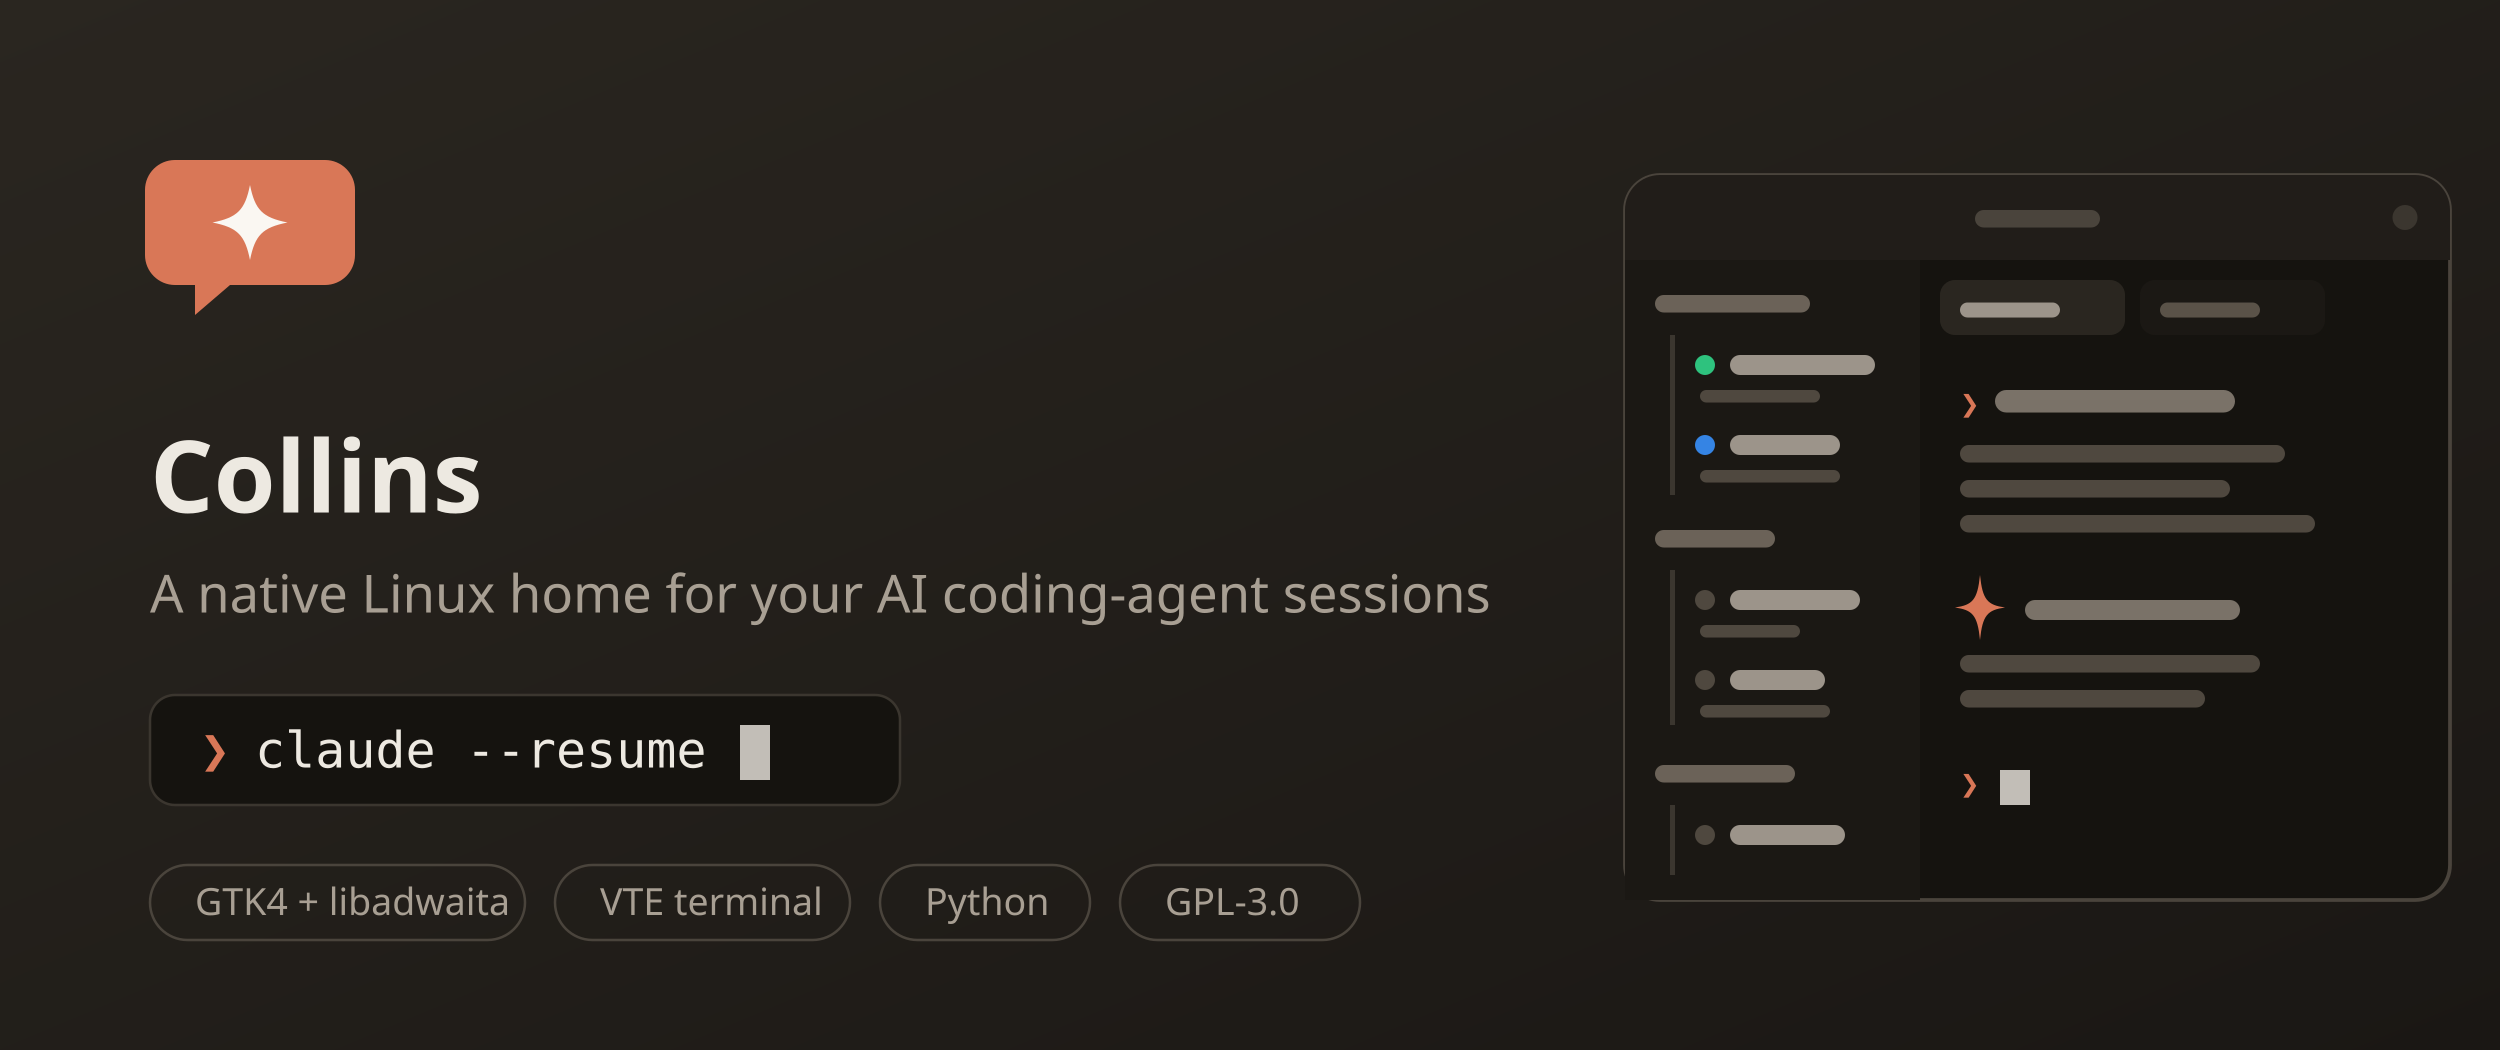
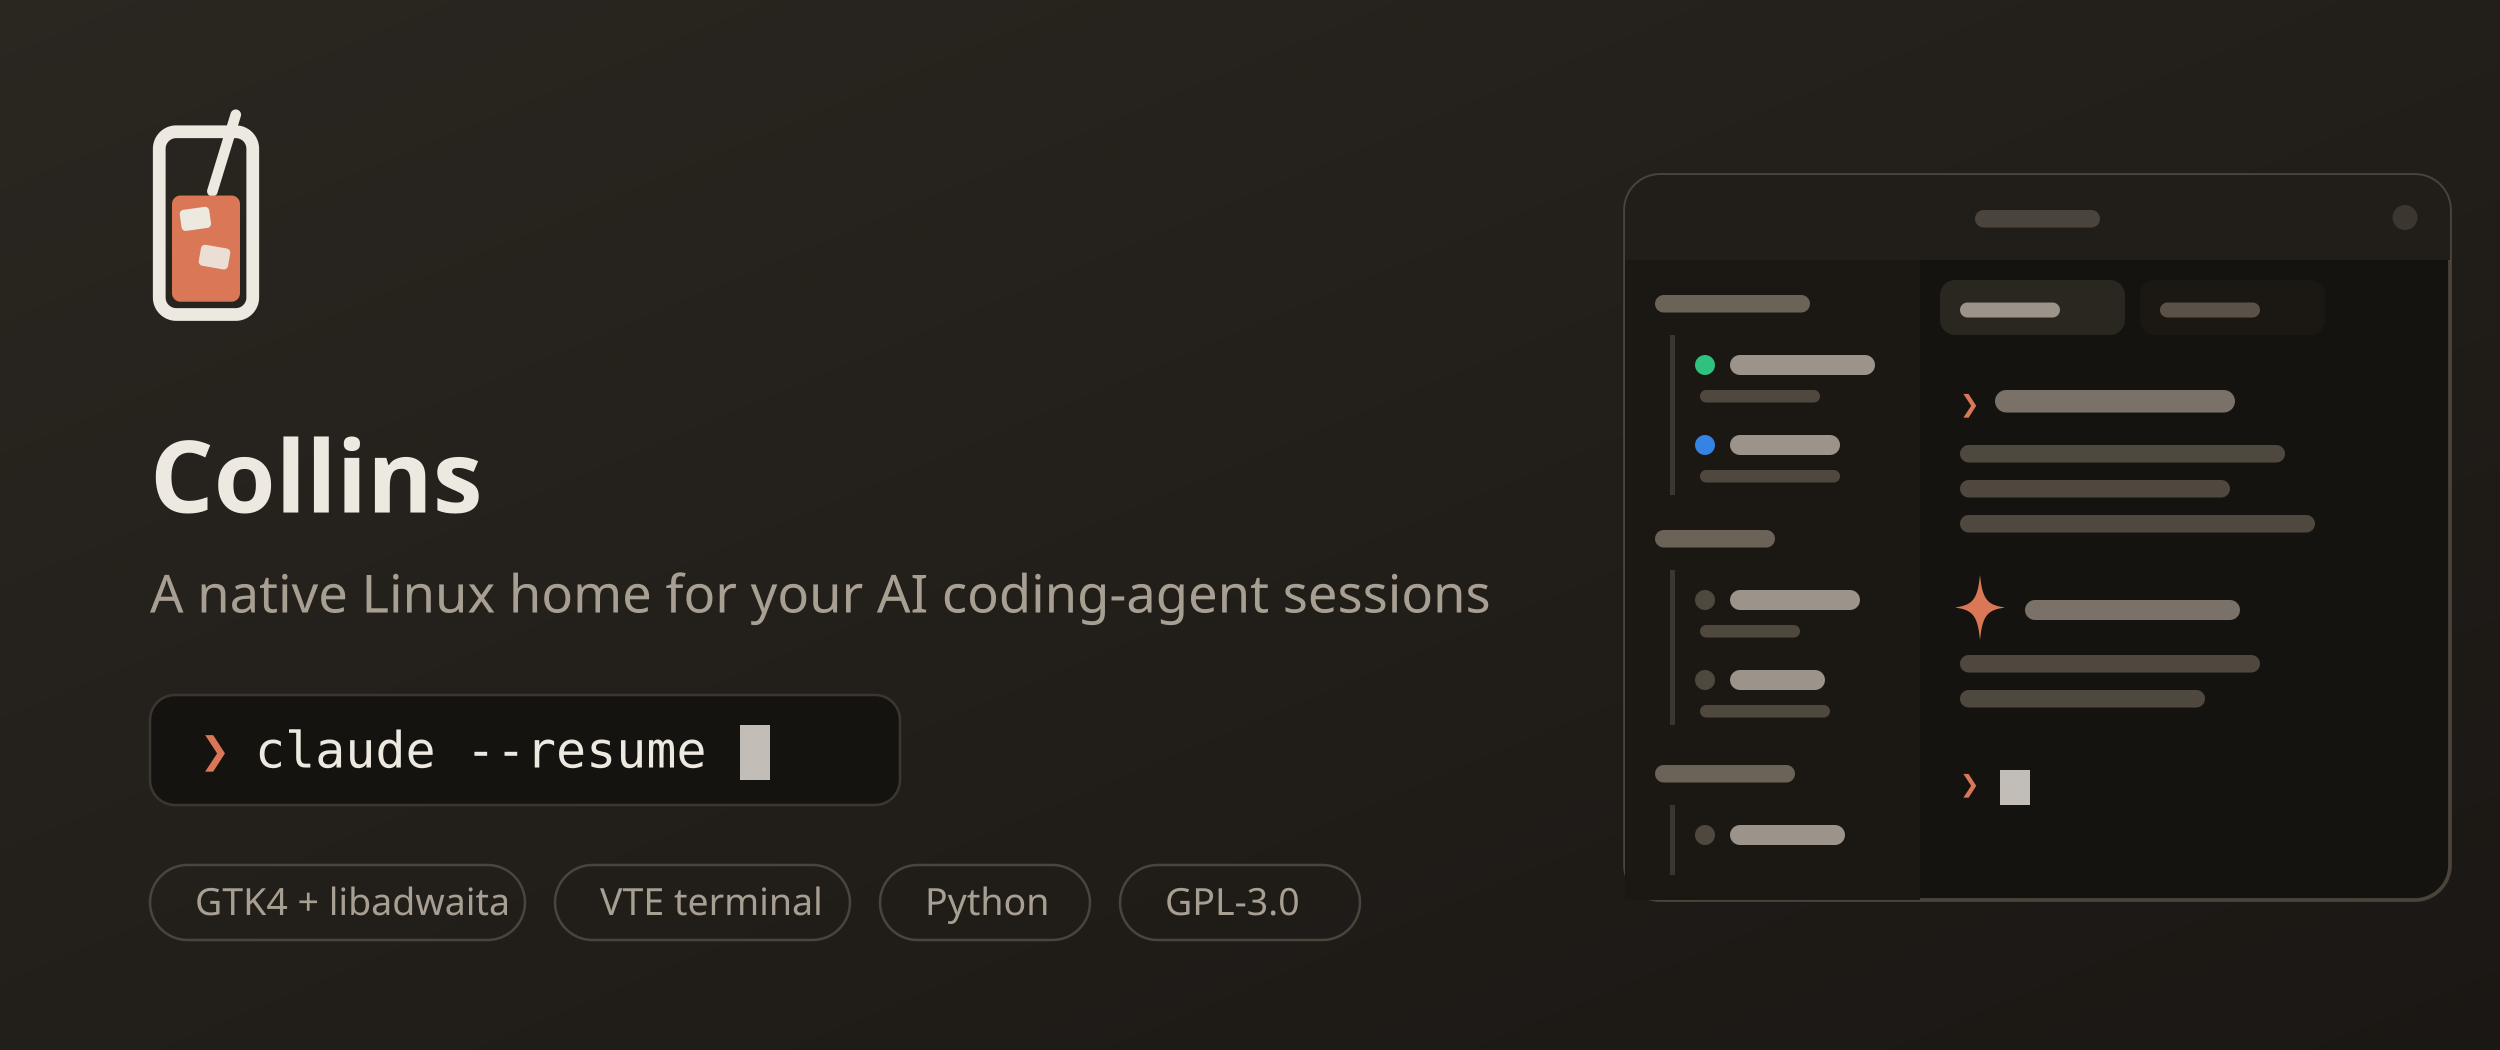
<svg xmlns="http://www.w3.org/2000/svg" width="1000" height="420" viewBox="0 0 1000 420">
  <defs>
    <linearGradient id="bg" x1="0" y1="0" x2="1" y2="1">
      <stop offset="0" stop-color="#2a2620" />
      <stop offset="1" stop-color="#1a1714" />
    </linearGradient>
  </defs>
  <rect width="1000" height="420" fill="url(#bg)" />
-   <path d="M70 64 h60 a12 12 0 0 1 12 12 v26 a12 12 0 0 1 -12 12 H92 l-14 12 v-12 h-8            a12 12 0 0 1 -12 -12 V76 a12 12 0 0 1 12 -12 Z" fill="#D97757" />
-   <path d="M100 74 C102 84 105 87 115 89 C105 91 102 94 100 104 C98 94 95 91 85 89 C95 87 98 84 100 74 Z" fill="#FAF7F2" />
+   <g transform="translate(28 34) scale(0.85)">
+     <line x1="78" y1="14" x2="67" y2="50" stroke="#EDE9E1" stroke-width="5" stroke-linecap="round" />
+     <rect x="48" y="52" width="32" height="50" rx="4" fill="#D97757" />
+     <rect x="42" y="22" width="44" height="86" rx="8" fill="none" stroke="#EDE9E1" stroke-width="6" />
+     <rect x="52" y="58" width="14" height="10" rx="2" fill="#EDE9E1" transform="rotate(-8 59 63)" />
+     <rect x="61" y="76" width="14" height="10" rx="2" fill="#EDE9E1" transform="rotate(10 68 81)" opacity="0.9" />
+   </g>
  <text x="60" y="205" font-family="Cantarell, sans-serif" font-size="40" font-weight="bold" fill="#EDE9E1">Collins</text>
  <text x="60" y="245" font-family="Cantarell, sans-serif" font-size="21" fill="#A89F93">A native Linux home for your AI coding-agent sessions</text>
  <rect x="60" y="278" width="300" height="44" rx="10" fill="#15130F" stroke="#3b362f" stroke-width="1" />
  <text x="80" y="307" font-family="monospace" font-size="20" fill="#D97757">❯</text>
  <text x="102" y="307" font-family="monospace" font-size="20" fill="#EDE9E1">claude --resume</text>
  <rect x="296" y="290" width="12" height="22" fill="#EDE9E1" opacity="0.8" />
  <g font-family="Cantarell, sans-serif" font-size="15" fill="#A89F93">
    <rect x="60" y="346" width="150" height="30" rx="15" fill="none" stroke="#4a443c" />
    <text x="78" y="366">GTK4 + libadwaita</text>
    <rect x="222" y="346" width="118" height="30" rx="15" fill="none" stroke="#4a443c" />
    <text x="240" y="366">VTE terminal</text>
    <rect x="352" y="346" width="84" height="30" rx="15" fill="none" stroke="#4a443c" />
    <text x="370" y="366">Python</text>
    <rect x="448" y="346" width="96" height="30" rx="15" fill="none" stroke="#4a443c" />
    <text x="466" y="366">GPL-3.0</text>
  </g>
  <g transform="translate(30 0)">
    <rect x="620" y="70" width="330" height="290" rx="14" fill="#15130F" stroke="#4a443c" stroke-width="1.5" />
    <rect x="620" y="70" width="330" height="34" rx="14" fill="#211D19" />
    <rect x="620" y="90" width="330" height="14" fill="#211D19" />
    <rect x="760" y="84" width="50" height="7" rx="3.5" fill="#4a443c" />
    <circle cx="932" cy="87" r="5" fill="#3b362f" />
    <rect x="620" y="104" width="118" height="256" fill="#1B1814" />
    <rect x="632" y="118" width="62" height="7" rx="3.5" fill="#6b6258" />
    <rect x="638" y="134" width="2" height="64" fill="#3b362f" />
    <circle cx="652" cy="146" r="4" fill="#2ec27e" />
    <rect x="662" y="142" width="58" height="8" rx="4" fill="#9c948a" />
    <rect x="650" y="156" width="48" height="5" rx="2.5" fill="#4f483f" />
    <circle cx="652" cy="178" r="4" fill="#3584e4" />
    <rect x="662" y="174" width="44" height="8" rx="4" fill="#9c948a" />
    <rect x="650" y="188" width="56" height="5" rx="2.5" fill="#4f483f" />
    <rect x="632" y="212" width="48" height="7" rx="3.5" fill="#6b6258" />
    <rect x="638" y="228" width="2" height="62" fill="#3b362f" />
    <circle cx="652" cy="240" r="4" fill="#4f483f" />
    <rect x="662" y="236" width="52" height="8" rx="4" fill="#9c948a" />
    <rect x="650" y="250" width="40" height="5" rx="2.5" fill="#4f483f" />
    <circle cx="652" cy="272" r="4" fill="#4f483f" />
    <rect x="662" y="268" width="38" height="8" rx="4" fill="#9c948a" />
    <rect x="650" y="282" width="52" height="5" rx="2.5" fill="#4f483f" />
    <rect x="632" y="306" width="56" height="7" rx="3.5" fill="#6b6258" />
    <rect x="638" y="322" width="2" height="28" fill="#3b362f" />
    <circle cx="652" cy="334" r="4" fill="#4f483f" />
    <rect x="662" y="330" width="46" height="8" rx="4" fill="#9c948a" />
    <rect x="746" y="112" width="74" height="22" rx="6" fill="#2a2620" />
    <rect x="754" y="121" width="40" height="6" rx="3" fill="#9c948a" />
    <rect x="826" y="112" width="74" height="22" rx="6" fill="#1B1814" />
    <rect x="834" y="121" width="40" height="6" rx="3" fill="#5a5248" />
    <text x="754" y="166" font-family="monospace" font-size="13" fill="#D97757">❯</text>
    <rect x="768" y="156" width="96" height="9" rx="4.5" fill="#7a7268" />
    <rect x="754" y="178" width="130" height="7" rx="3.5" fill="#4f483f" />
    <rect x="754" y="192" width="108" height="7" rx="3.5" fill="#4f483f" />
    <rect x="754" y="206" width="142" height="7" rx="3.5" fill="#4f483f" />
    <path d="M762 230 C763 240 765 242 772 243 C765 244 763 246 762 256 C761 246 759 244 752 243 C759 242 761 240 762 230 Z" fill="#D97757" />
    <rect x="780" y="240" width="86" height="8" rx="4" fill="#7a7268" />
    <rect x="754" y="262" width="120" height="7" rx="3.5" fill="#4f483f" />
    <rect x="754" y="276" width="98" height="7" rx="3.5" fill="#4f483f" />
    <text x="754" y="318" font-family="monospace" font-size="13" fill="#D97757">❯</text>
    <rect x="770" y="308" width="12" height="14" fill="#EDE9E1" opacity="0.8" />
  </g>
</svg>
